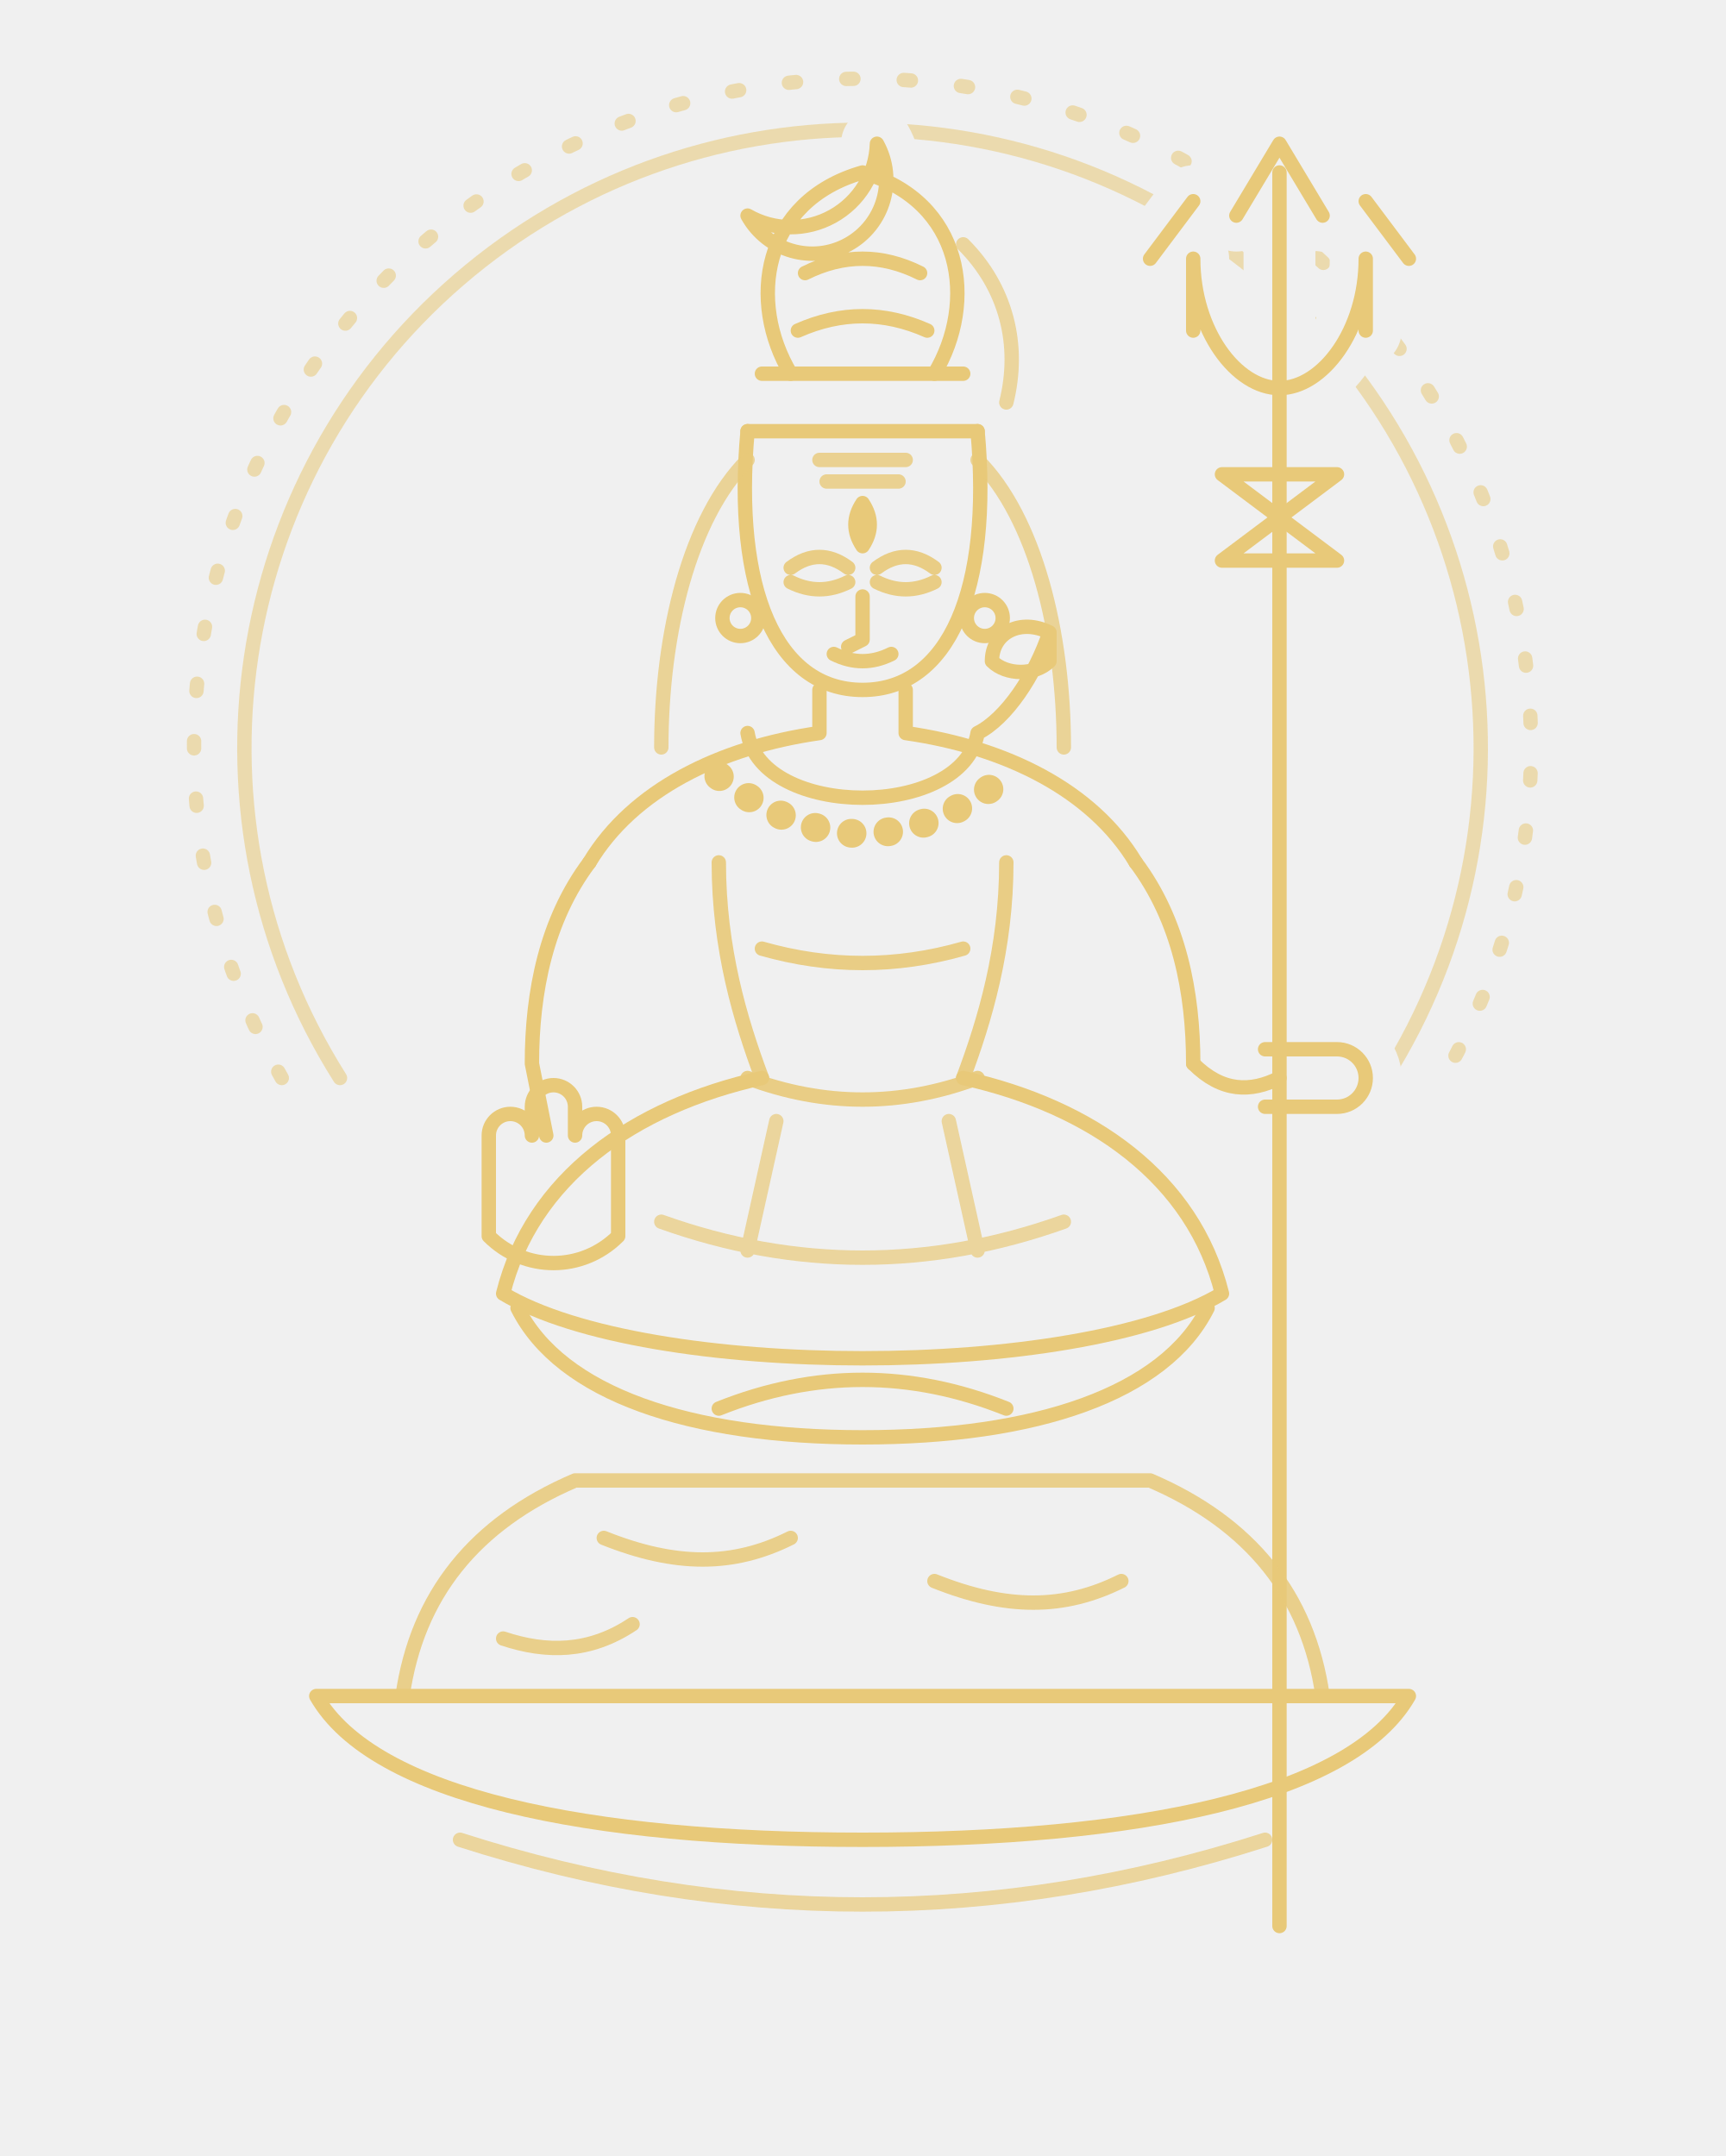
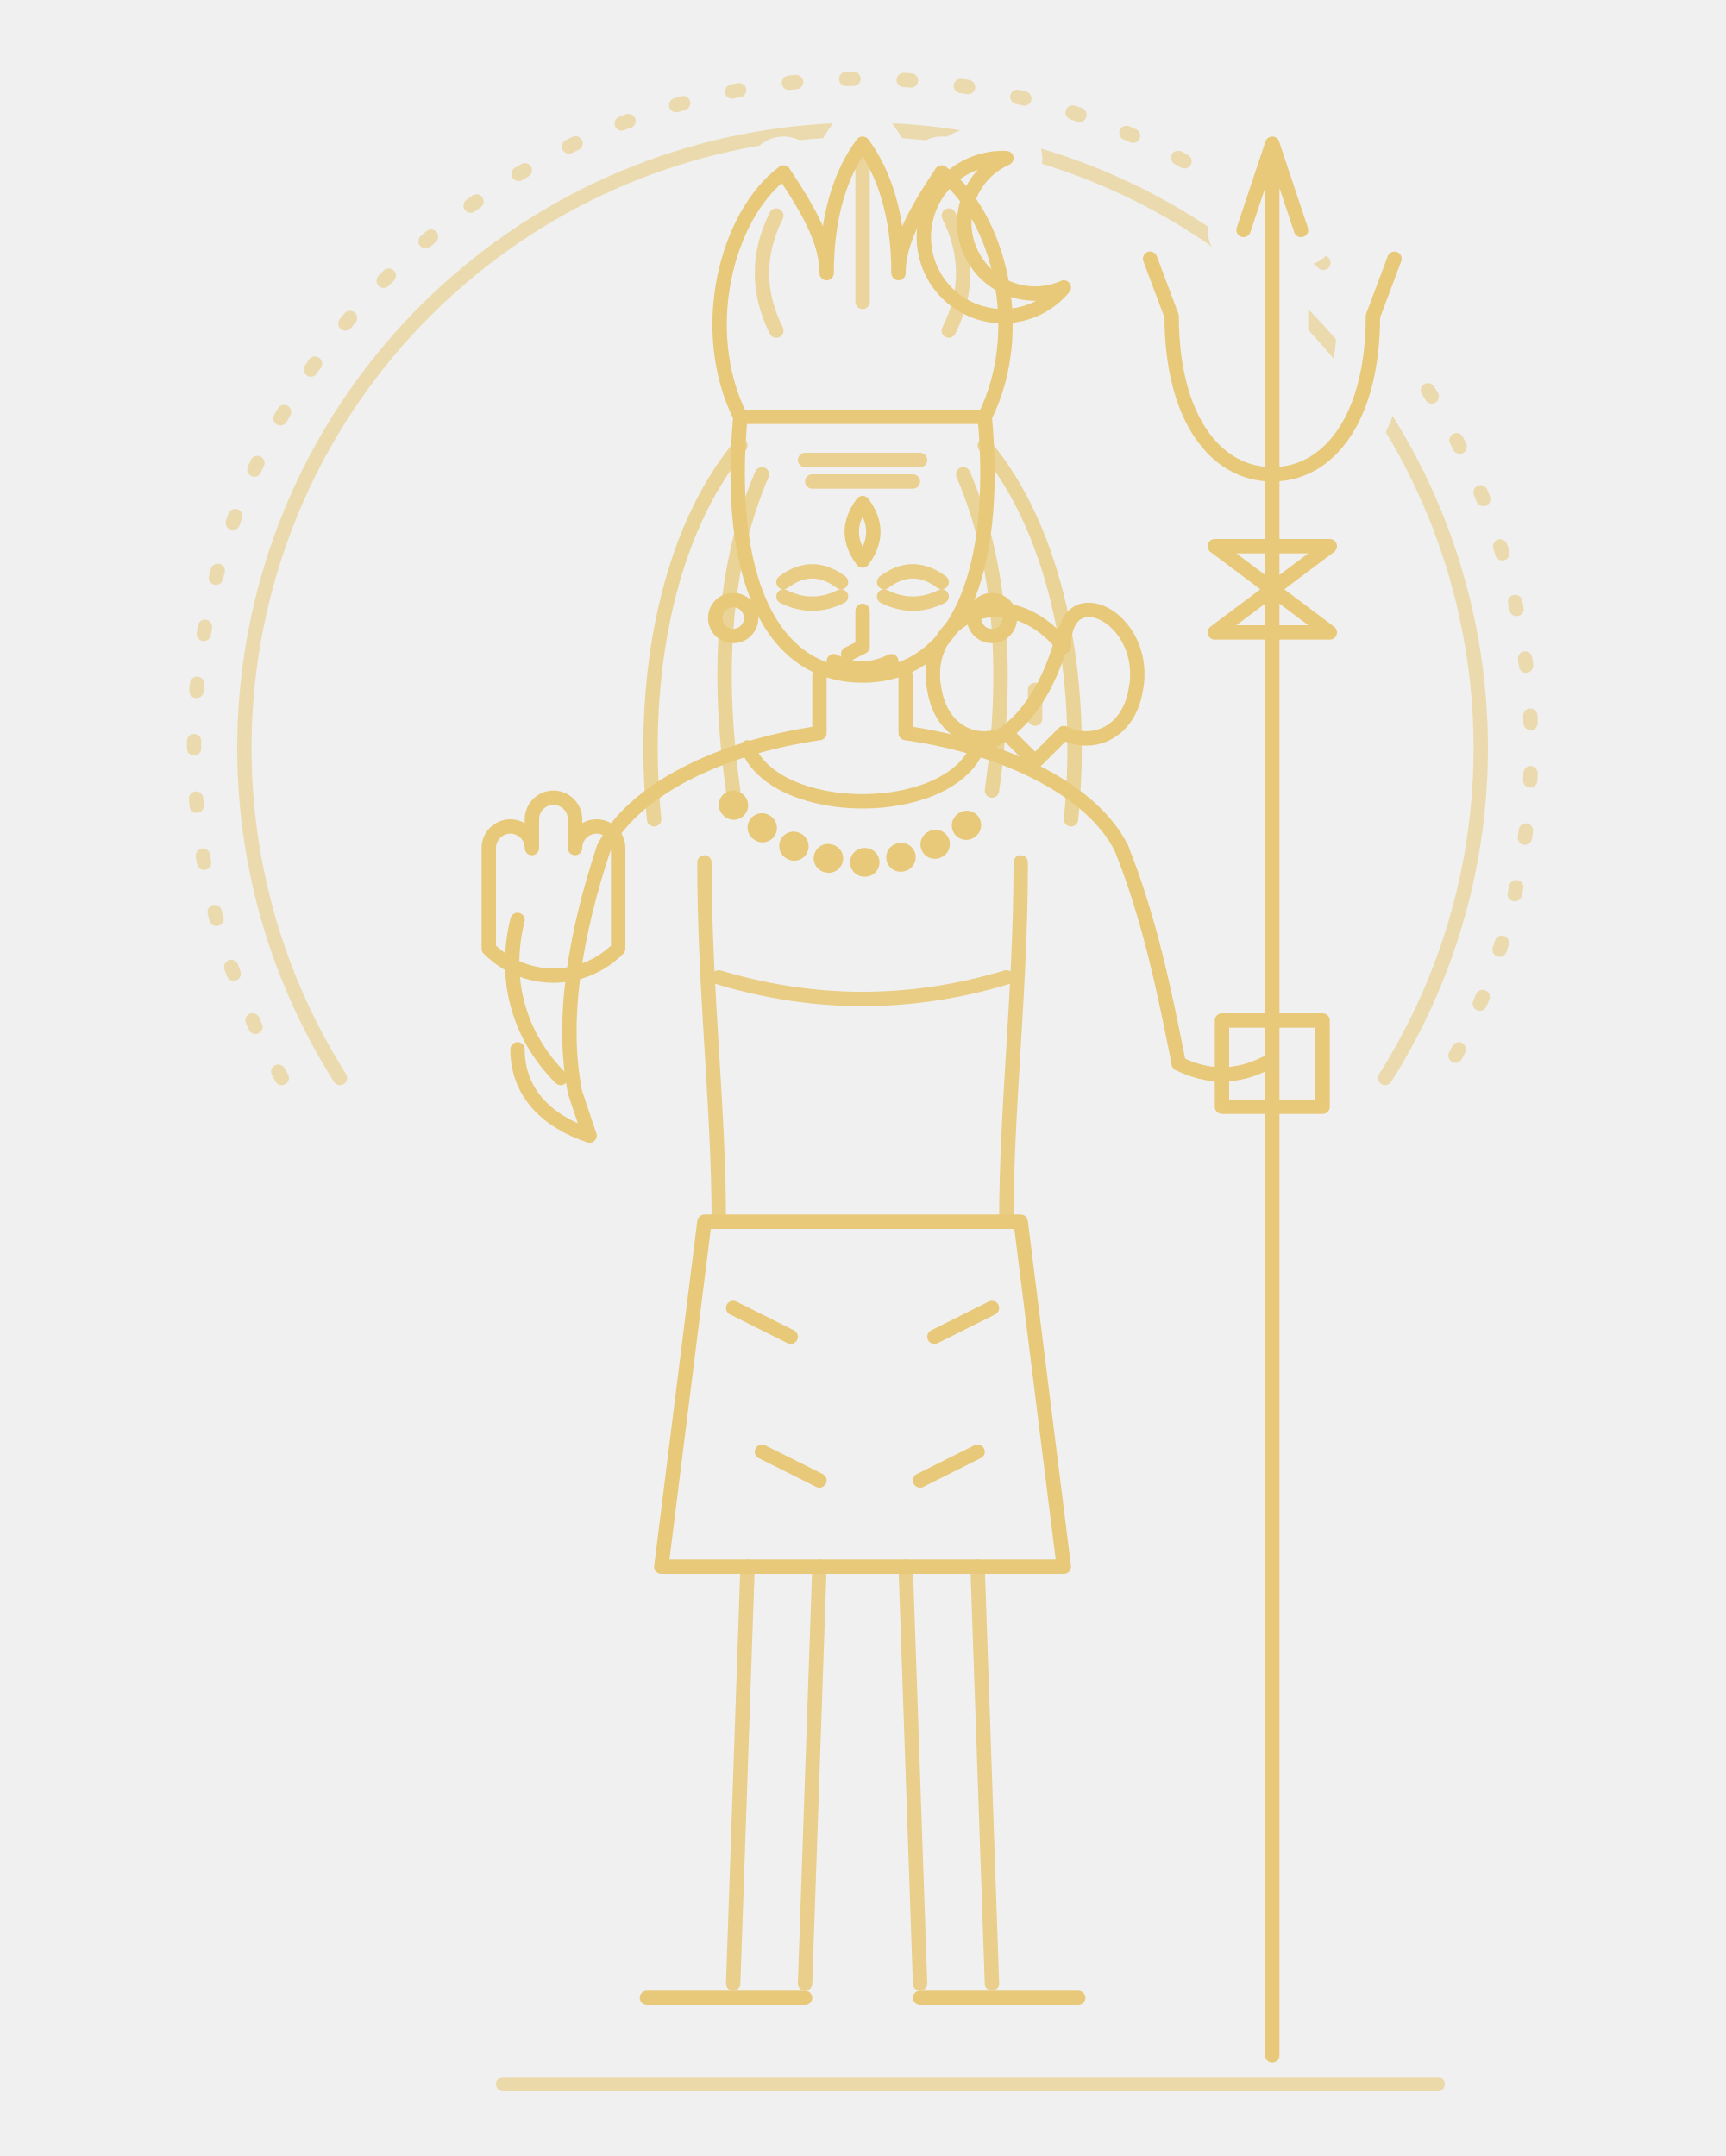
<svg xmlns="http://www.w3.org/2000/svg" xmlns:xlink="http://www.w3.org/1999/xlink" viewBox="0 0 240 300" fill="none" stroke="#E8C979" stroke-width="2" stroke-linecap="round" stroke-linejoin="round" role="img" aria-label="Shiva">
  <mask id="k">
    <rect width="240" height="300" fill="#fff" />
    <use xlink:href="#f" stroke="#000" stroke-width="10" />
  </mask>
  <g mask="url(#k)" opacity=".55">
    <path d="M47.3 150A86 86 0 1 1 192.7 150" />
    <path d="M39.2 150A93 93 0 1 1 200.8 150" stroke-dasharray="1 7" />
  </g>
  <g id="f">
-     <path d="M110 52c-6-10-4-24 10-28 14 4 16 18 10 28M112 38q8-4 16 0M111 46q9-4 18 0M104 30a12 12 0 0 0 18-10 10 10 0 0 1-18 10z" />
-     <path d="M134 34c6 6 8 14 6 22" opacity=".7" />
-     <path d="M104 60h32M106 52h28" />
-     <path d="M104 60c-2 22 4 36 16 36s18-14 16-36" />
-     <path d="M114 64h12M115 67h10" opacity=".8" />
-     <path d="M120 70q-2 3 0 6q2-3 0-6z" />
-     <path d="M110 79q4-3 8 0M122 79q4-3 8 0M110 81q4 2 8 0M122 81q4 2 8 0" opacity=".9" />
-     <path d="M120 83v6l-2 1M116 91q4 2 8 0" />
-     <circle cx="103" cy="86" r="2.5" />
-     <circle cx="137" cy="86" r="2.5" />
-     <path d="M104 64c-8 8-12 24-12 40M136 64c8 8 12 24 12 40" opacity=".75" />
-     <path d="M114 96v6M126 96v6M114 102c-14 2-26 8-32 18M126 102c14 2 26 8 32 18" />
-     <path d="M104 102c2 12 30 12 32 0M136 102c4-2 8-8 10-14M146 88c-4-2-8 0-8 4 2 2 6 2 8 0z" />
-     <path d="M100 108q20 16 40 0" stroke-dasharray="0.1 5" stroke-width="4" />
-     <path d="M100 120c0 12 3 22 6 30M140 120c0 12-3 22-6 30M104 150q16 6 32 0M106 132q14 4 28 0" opacity=".9" />
-     <path d="M82 120c-6 8-8 18-8 28l2 10M158 120c6 8 8 18 8 28" />
-     <path d="M68 172v-14a3 3 0 0 1 6 0v-4a3 3 0 0 1 6 0v4a3 3 0 0 1 6 0v14c-5 5-13 5-18 0z" />
-     <path d="M166 148c4 4 8 4 12 2" />
-     <path d="M178 32v236M166 46v-10c0 10 6 18 12 18s12-8 12-18v10M178 54l0-30M172 30l6-10 6 10M160 36l6-8M196 36l-6-8" />
-     <path d="M170 66l16 12M170 78l16-12M170 66h16M170 78h16" />
-     <path d="M176 146h10a4 4 0 0 1 0 8h-10" />
-     <path d="M106 150c-18 4-32 14-36 30 20 12 80 12 100 0-4-16-18-26-36-30" />
-     <path d="M92 170q28 10 56 0M108 156l-4 18M132 156l4 18" opacity=".7" />
-     <path d="M72 182c6 12 24 18 48 18s42-6 48-18M100 196q20-8 40 0" />
-     <path d="M56 236c2-14 10-24 24-30h80c14 6 22 16 24 30M84 214c10 4 18 4 26 0M130 220c10 4 18 4 26 0M70 228c6 2 12 2 18-2" opacity=".85" />
-     <path d="M44 236h152c-8 14-38 20-76 20s-68-6-76-20z" />
-     <path d="M64 256q56 18 112 0" opacity=".7" />
+     <path d="M103 58c-6-12-2-28 6-34 4 6 6 10 6 14 0-8 2-14 5-18 3 4 5 10 5 18 0-4 2-8 6-14 8 6 12 22 6 34" />
+     <path d="M108 30q-4 8 0 16M132 30q4 8 0 16M120 22v20" opacity=".7" />
+     <path d="M140 22a11 11 0 1 0 8 18 9 9 0 1 1-8-18z" />
+     <path d="M103 58h34" />
+     <path d="M103 58c-2 22 4 36 17 36s19-14 17-36" />
+     <path d="M112 64h16M113 67h14" opacity=".8" />
+     <path d="M120 70q-3 4 0 8q3-4 0-8z" />
+     <path d="M109 81q4-3 8 0M123 81q4-3 8 0M109 83q4 2 8 0M123 83q4 2 8 0" opacity=".9" />
+     <path d="M120 85v5l-2 1M116 92q4 2 8 0" />
+     <circle cx="102" cy="86" r="2.5" />
+     <circle cx="138" cy="86" r="2.5" />
+     <path d="M103 62c-10 12-14 32-12 52M106 66c-6 14-6 30-4 44M137 62c10 12 14 32 12 52M134 66c6 14 6 30 4 44" opacity=".75" />
+     <path d="M114 94v8M126 94v8M114 102c-14 2-26 8-30 16M126 102c14 2 26 8 30 16" />
+     <path d="M104 104c4 10 28 10 32 0M136 104c6-2 10-8 12-16" />
+     <path d="M148 90c-8-10-20-4-18 6 1 6 6 8 10 6l4 4 4-4c4 2 9 0 10-6 2-10-10-16-10-6z" />
+     <path d="M144 96v4" opacity=".7" />
+     <path d="M102 112q18 16 36 0" stroke-dasharray="0.1 5" stroke-width="4" />
+     <path d="M84 118c-4 12-6 24-4 34l2 6M156 118c4 10 6 20 8 30" />
+     <path d="M78 150c-6-6-8-14-6-22M82 158c-6-2-10-6-10-12" />
+     <path d="M68 132v-14a3 3 0 0 1 6 0v-4a3 3 0 0 1 6 0v4a3 3 0 0 1 6 0v14c-5 5-13 5-18 0z" />
+     <path d="M164 148c4 2 8 2 12 0M170 142h14v12h-14z" />
+     <path d="M98 120c0 18 2 34 2 50M142 120c0 18-2 34-2 50M100 136q20 6 40 0" opacity=".9" />
+     <path d="M98 170h44l6 48H92zM102 182l8 4M130 186l8-4M106 202l8 4M128 206l8-4" />
+     <path d="M104 218l-2 58M136 218l2 58M114 218l-2 58M126 218l2 58" opacity=".85" />
+     <path d="M90 278h22M128 278h22" />
+     <path d="M177 22v264M163 44c0 14 6 22 14 22s14-8 14-22M163 44l-3-8M191 44l3-8M173 32l4-12 4 12M177 66v-34" />
+     <path d="M169 76l16 12M169 88l16-12M169 76h16M169 88h16" />
+     <path d="M70 290h130" opacity=".6" />
  </g>
</svg>
